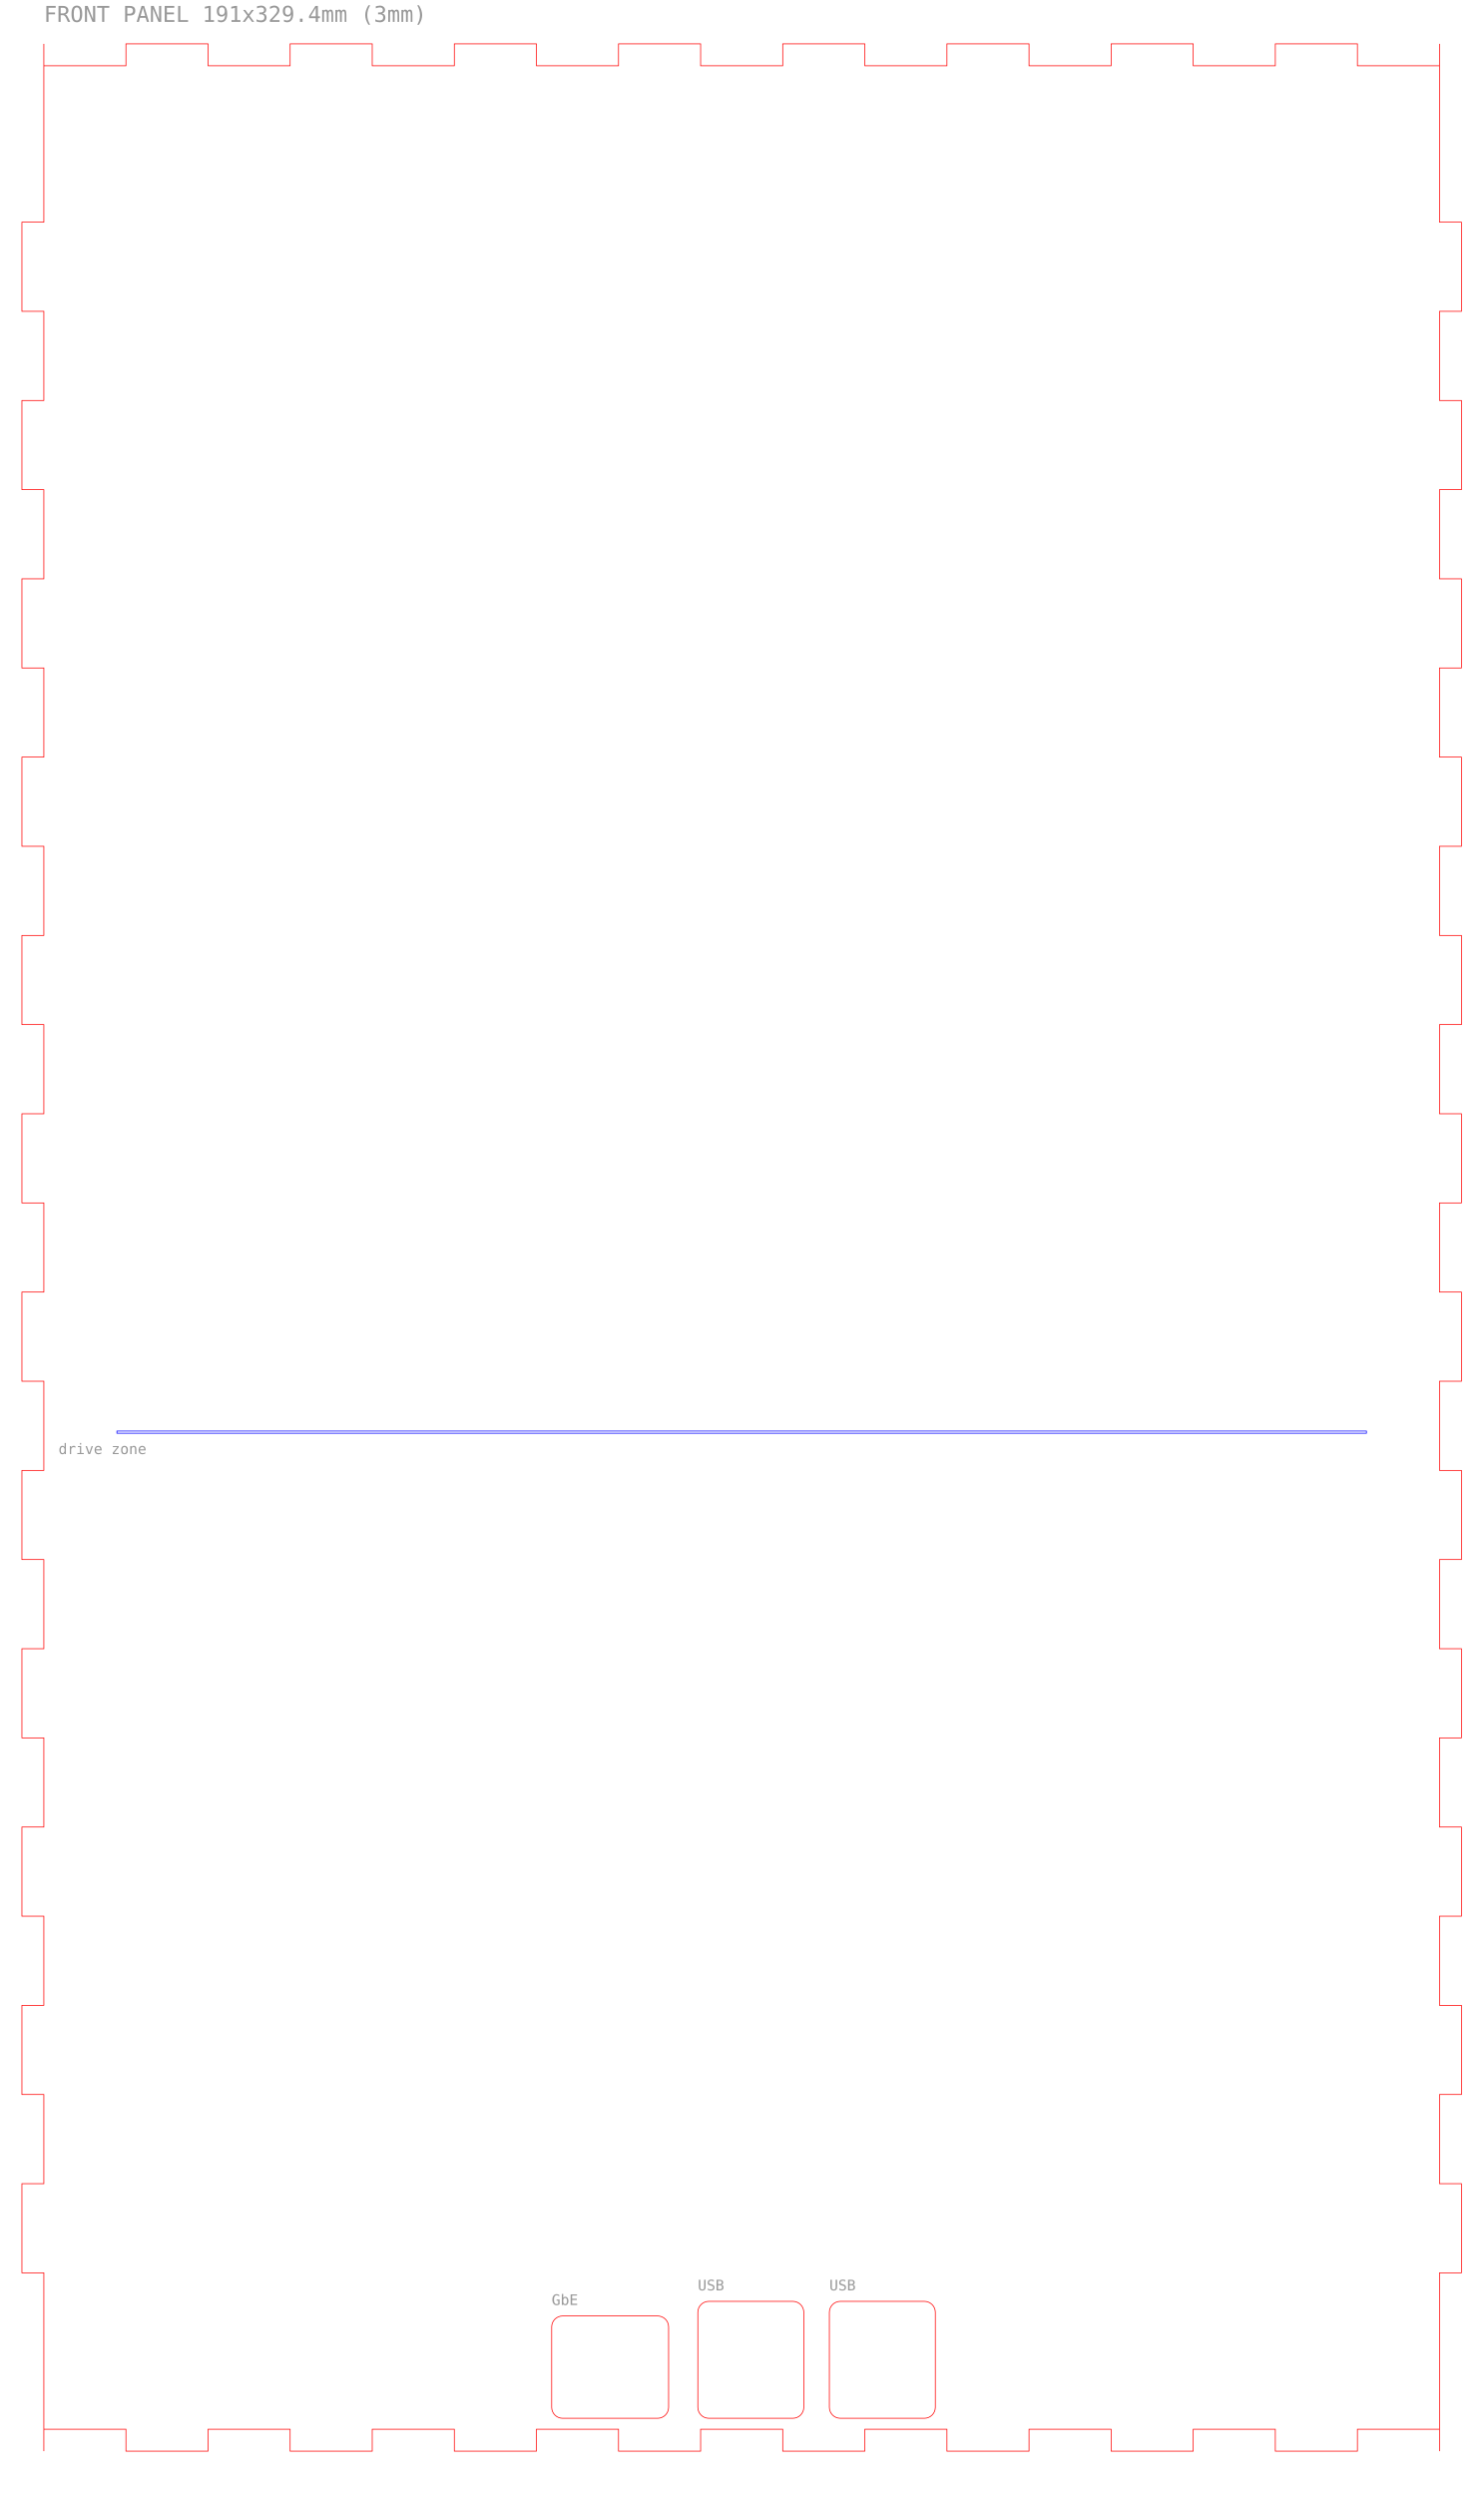
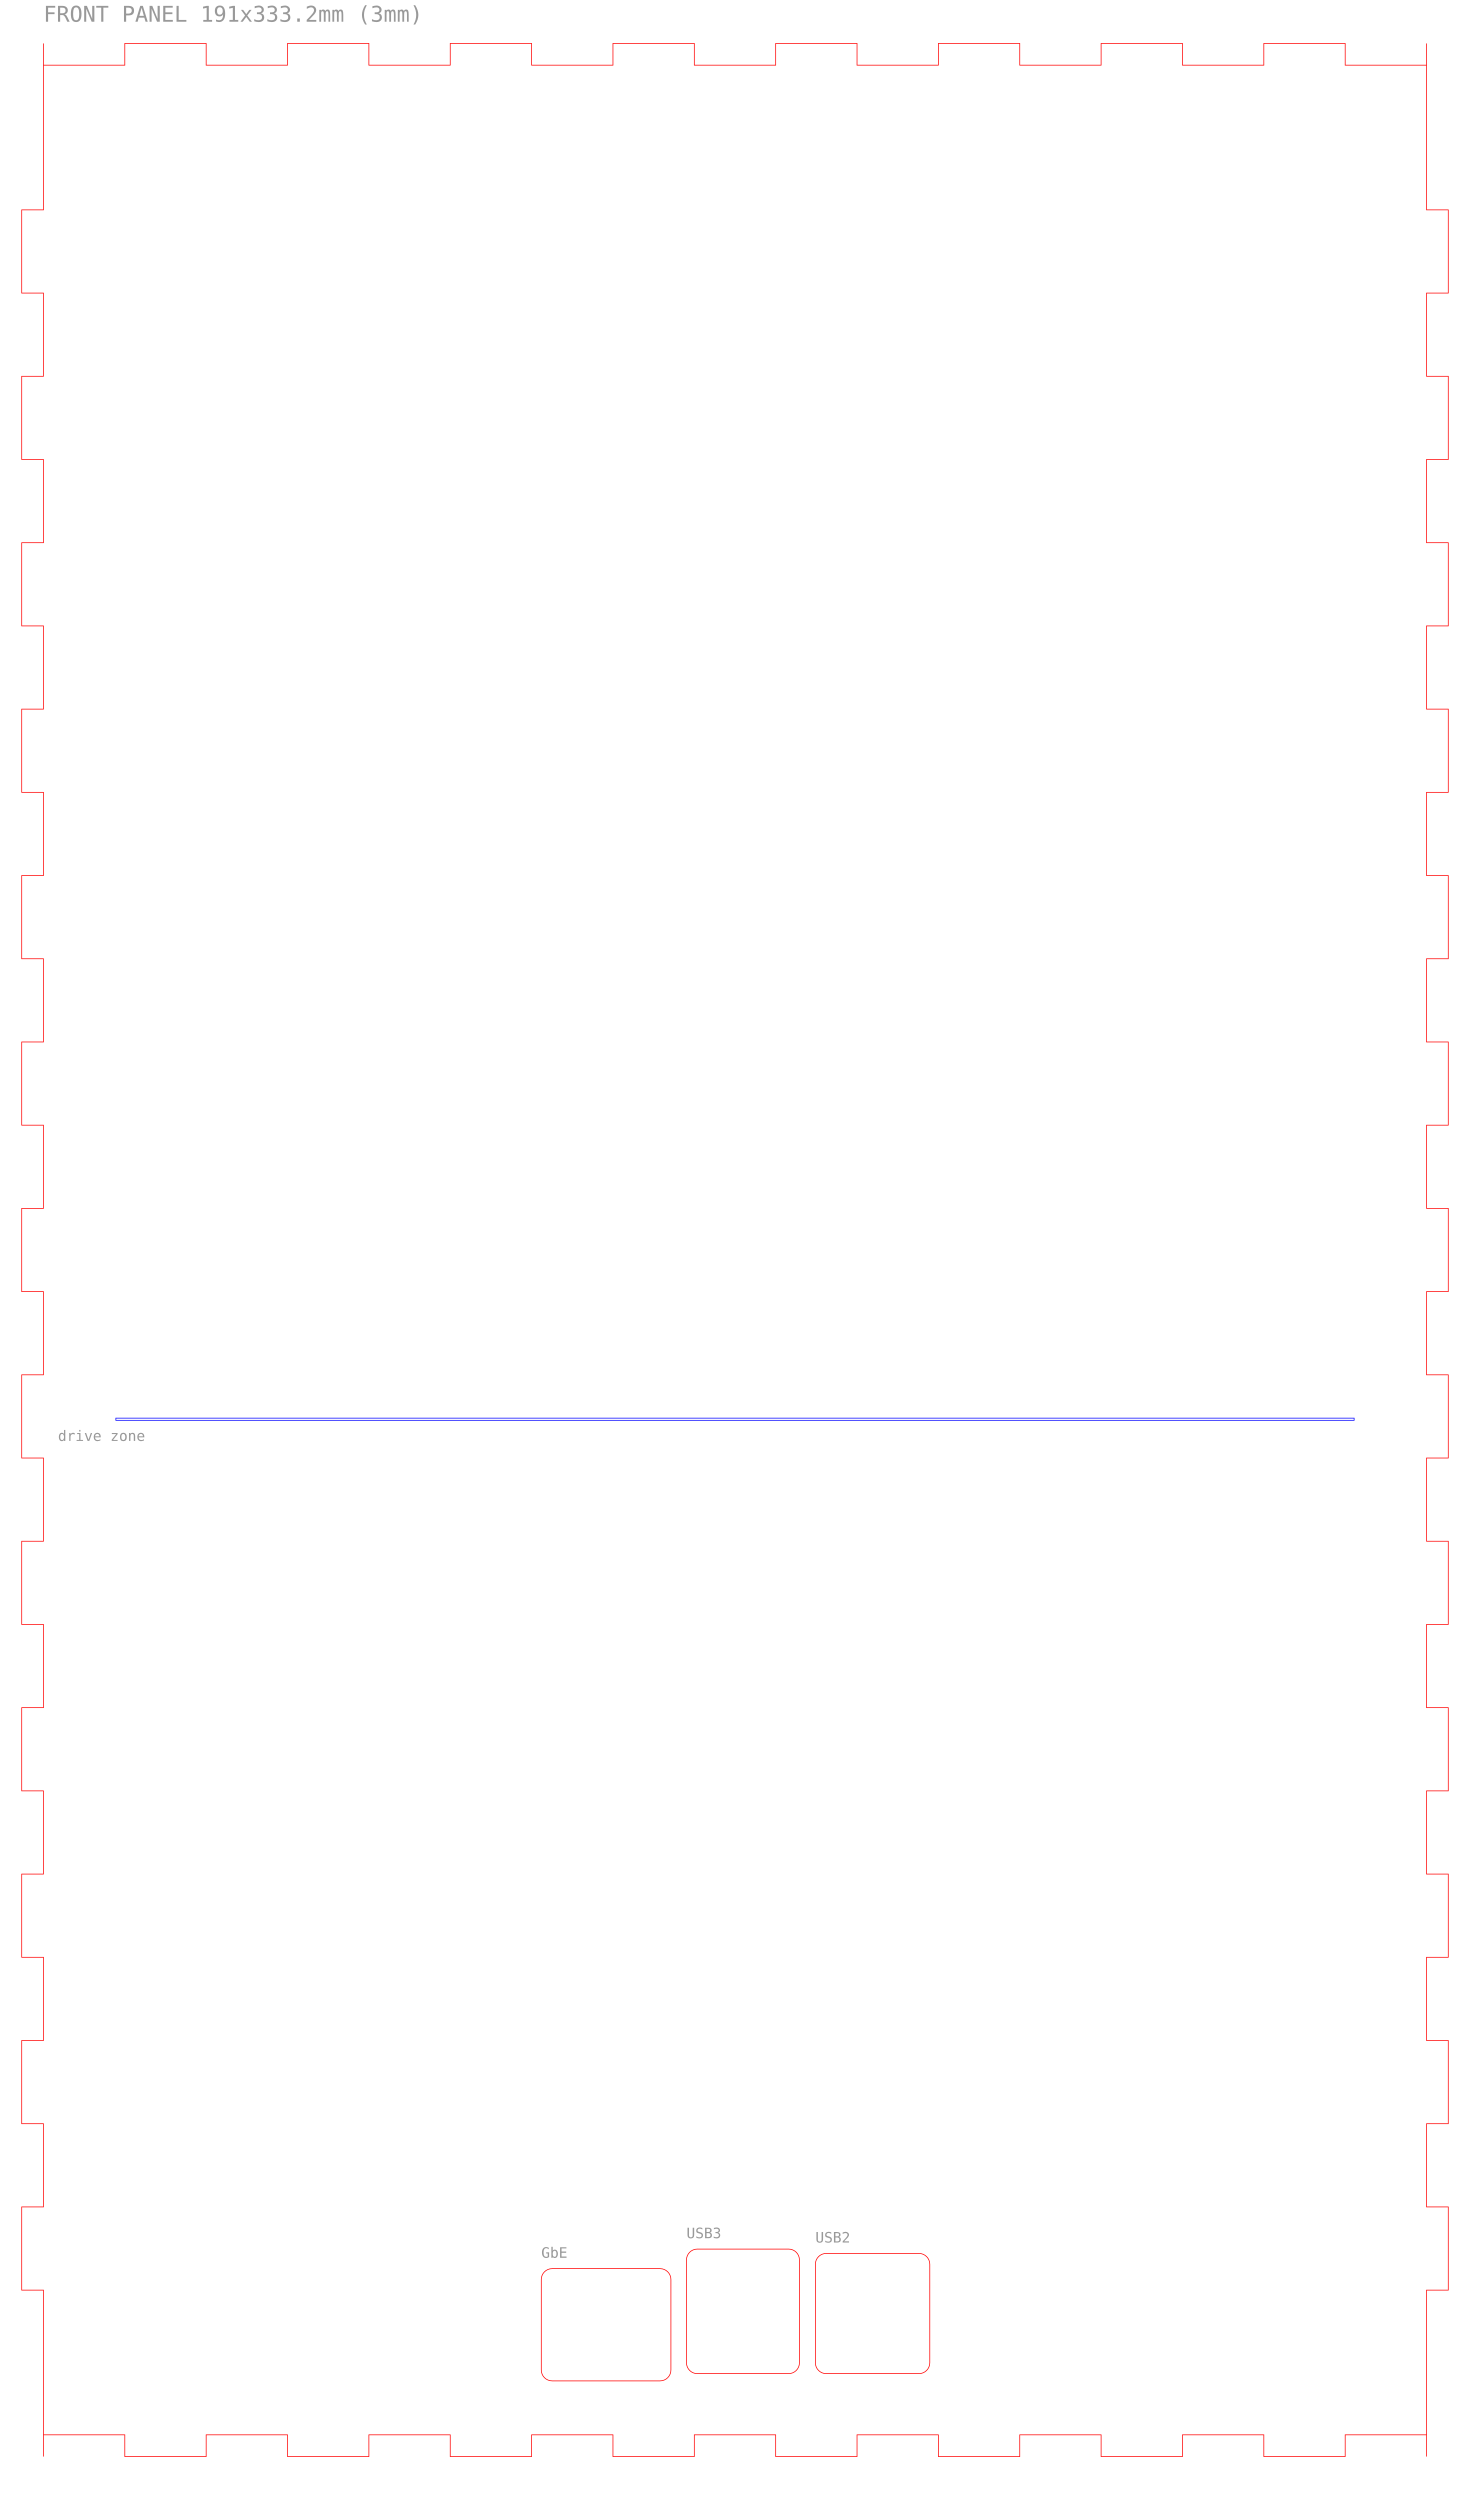
- <svg xmlns="http://www.w3.org/2000/svg" width="203mm" height="341.44mm" viewBox="0 0 203 341.44">
-   <text x="6" y="3" font-size="3" fill="#999" font-family="monospace">FRONT PANEL 191x329.4mm (3mm)</text>
-   <path d="M 6,6 L 6,9 L 17.235,9 L 17.235,6 L 28.471,6 L 28.471,9 L 39.706,9 L 39.706,6 L 50.941,6 L 50.941,9 L 62.176,9 L 62.176,6 L 73.412,6 L 73.412,9 L 84.647,9 L 84.647,6 L 95.882,6 L 95.882,9 L 107.118,9 L 107.118,6 L 118.353,6 L 118.353,9 L 129.588,9 L 129.588,6 L 140.824,6 L 140.824,9 L 152.059,9 L 152.059,6 L 163.294,6 L 163.294,9 L 174.529,9 L 174.529,6 L 185.765,6 L 185.765,9 L 197,9 L 197,6 L 197,18.201 L 197,30.403 L 200,30.403 L 200,42.604 L 197,42.604 L 197,54.806 L 200,54.806 L 200,67.007 L 197,67.007 L 197,79.209 L 200,79.209 L 200,91.41 L 197,91.41 L 197,103.612 L 200,103.612 L 200,115.813 L 197,115.813 L 197,128.015 L 200,128.015 L 200,140.216 L 197,140.216 L 197,152.418 L 200,152.418 L 200,164.619 L 197,164.619 L 197,176.821 L 200,176.821 L 200,189.022 L 197,189.022 L 197,201.224 L 200,201.224 L 200,213.425 L 197,213.425 L 197,225.627 L 200,225.627 L 200,237.828 L 197,237.828 L 197,250.03 L 200,250.03 L 200,262.231 L 197,262.231 L 197,274.433 L 200,274.433 L 200,286.634 L 197,286.634 L 197,298.836 L 200,298.836 L 200,311.037 L 197,311.037 L 197,323.239 L 197,335.44 L 197,332.44 L 185.765,332.44 L 185.765,335.44 L 174.529,335.44 L 174.529,332.44 L 163.294,332.44 L 163.294,335.44 L 152.059,335.44 L 152.059,332.44 L 140.824,332.44 L 140.824,335.44 L 129.588,335.44 L 129.588,332.44 L 118.353,332.44 L 118.353,335.44 L 107.118,335.44 L 107.118,332.44 L 95.882,332.44 L 95.882,335.44 L 84.647,335.44 L 84.647,332.44 L 73.412,332.44 L 73.412,335.44 L 62.176,335.44 L 62.176,332.44 L 50.941,332.44 L 50.941,335.44 L 39.706,335.44 L 39.706,332.44 L 28.471,332.44 L 28.471,335.44 L 17.235,335.44 L 17.235,332.44 L 6,332.44 L 6,335.44 L 6,323.239 L 6,311.037 L 3,311.037 L 3,298.836 L 6,298.836 L 6,286.634 L 3,286.634 L 3,274.433 L 6,274.433 L 6,262.231 L 3,262.231 L 3,250.03 L 6,250.03 L 6,237.828 L 3,237.828 L 3,225.627 L 6,225.627 L 6,213.425 L 3,213.425 L 3,201.224 L 6,201.224 L 6,189.022 L 3,189.022 L 3,176.821 L 6,176.821 L 6,164.619 L 3,164.619 L 3,152.418 L 6,152.418 L 6,140.216 L 3,140.216 L 3,128.015 L 6,128.015 L 6,115.813 L 3,115.813 L 3,103.612 L 6,103.612 L 6,91.41 L 3,91.41 L 3,79.209 L 6,79.209 L 6,67.007 L 3,67.007 L 3,54.806 L 6,54.806 L 6,42.604 L 3,42.604 L 3,30.403 L 6,30.403 L 6,18.201 L 6,6 Z" fill="none" stroke="#ff0000" stroke-width="0.1" />
-   <rect x="75.5" y="316.94" width="16" height="14" rx="1.5" ry="1.5" fill="none" stroke="#ff0000" stroke-width="0.1" />
-   <text x="75.5" y="315.44" font-size="2" fill="#999" font-family="monospace">GbE</text>
-   <rect x="95.5" y="314.94" width="14.5" height="16" rx="1.5" ry="1.5" fill="none" stroke="#ff0000" stroke-width="0.1" />
-   <text x="95.5" y="313.44" font-size="2" fill="#999" font-family="monospace">USB</text>
-   <rect x="113.5" y="314.94" width="14.5" height="16" rx="1.5" ry="1.5" fill="none" stroke="#ff0000" stroke-width="0.1" />
-   <text x="113.5" y="313.44" font-size="2" fill="#999" font-family="monospace">USB</text>
+ <svg xmlns="http://www.w3.org/2000/svg" width="203mm" height="345.24mm" viewBox="0 0 203 345.24">
+   <text x="6" y="3" font-size="3" fill="#999" font-family="monospace">FRONT PANEL 191x333.2mm (3mm)</text>
+   <path d="M 6,6 L 6,9 L 17.235,9 L 17.235,6 L 28.471,6 L 28.471,9 L 39.706,9 L 39.706,6 L 50.941,6 L 50.941,9 L 62.176,9 L 62.176,6 L 73.412,6 L 73.412,9 L 84.647,9 L 84.647,6 L 95.882,6 L 95.882,9 L 107.118,9 L 107.118,6 L 118.353,6 L 118.353,9 L 129.588,9 L 129.588,6 L 140.824,6 L 140.824,9 L 152.059,9 L 152.059,6 L 163.294,6 L 163.294,9 L 174.529,9 L 174.529,6 L 185.765,6 L 185.765,9 L 197,9 L 197,6 L 197,17.491 L 197,28.982 L 200,28.982 L 200,40.473 L 197,40.473 L 197,51.964 L 200,51.964 L 200,63.455 L 197,63.455 L 197,74.946 L 200,74.946 L 200,86.437 L 197,86.437 L 197,97.928 L 200,97.928 L 200,109.419 L 197,109.419 L 197,120.91 L 200,120.91 L 200,132.401 L 197,132.401 L 197,143.892 L 200,143.892 L 200,155.383 L 197,155.383 L 197,166.874 L 200,166.874 L 200,178.366 L 197,178.366 L 197,189.857 L 200,189.857 L 200,201.348 L 197,201.348 L 197,212.839 L 200,212.839 L 200,224.33 L 197,224.33 L 197,235.821 L 200,235.821 L 200,247.312 L 197,247.312 L 197,258.803 L 200,258.803 L 200,270.294 L 197,270.294 L 197,281.785 L 200,281.785 L 200,293.276 L 197,293.276 L 197,304.767 L 200,304.767 L 200,316.258 L 197,316.258 L 197,327.749 L 197,339.24 L 197,336.24 L 185.765,336.24 L 185.765,339.24 L 174.529,339.24 L 174.529,336.24 L 163.294,336.24 L 163.294,339.24 L 152.059,339.24 L 152.059,336.24 L 140.824,336.24 L 140.824,339.24 L 129.588,339.24 L 129.588,336.24 L 118.353,336.24 L 118.353,339.24 L 107.118,339.24 L 107.118,336.24 L 95.882,336.24 L 95.882,339.24 L 84.647,339.24 L 84.647,336.24 L 73.412,336.24 L 73.412,339.24 L 62.176,339.24 L 62.176,336.24 L 50.941,336.24 L 50.941,339.24 L 39.706,339.24 L 39.706,336.24 L 28.471,336.24 L 28.471,339.24 L 17.235,339.24 L 17.235,336.24 L 6,336.24 L 6,339.24 L 6,327.749 L 6,316.258 L 3,316.258 L 3,304.767 L 6,304.767 L 6,293.276 L 3,293.276 L 3,281.785 L 6,281.785 L 6,270.294 L 3,270.294 L 3,258.803 L 6,258.803 L 6,247.312 L 3,247.312 L 3,235.821 L 6,235.821 L 6,224.33 L 3,224.33 L 3,212.839 L 6,212.839 L 6,201.348 L 3,201.348 L 3,189.857 L 6,189.857 L 6,178.366 L 3,178.366 L 3,166.874 L 6,166.874 L 6,155.383 L 3,155.383 L 3,143.892 L 6,143.892 L 6,132.401 L 3,132.401 L 3,120.91 L 6,120.91 L 6,109.419 L 3,109.419 L 3,97.928 L 6,97.928 L 6,86.437 L 3,86.437 L 3,74.946 L 6,74.946 L 6,63.455 L 3,63.455 L 3,51.964 L 6,51.964 L 6,40.473 L 3,40.473 L 3,28.982 L 6,28.982 L 6,17.491 L 6,6 Z" fill="none" stroke="#ff0000" stroke-width="0.1" />
+   <rect x="74.75" y="313.29" width="17.9" height="15.5" rx="1.5" ry="1.5" fill="none" stroke="#ff0000" stroke-width="0.1" />
+   <text x="74.75" y="311.79" font-size="2" fill="#999" font-family="monospace">GbE</text>
+   <rect x="94.8" y="310.59" width="15.6" height="17.2" rx="1.5" ry="1.5" fill="none" stroke="#ff0000" stroke-width="0.1" />
+   <text x="94.8" y="309.09" font-size="2" fill="#999" font-family="monospace">USB3</text>
+   <rect x="112.6" y="311.19" width="15.8" height="16.6" rx="1.5" ry="1.5" fill="none" stroke="#ff0000" stroke-width="0.1" />
+   <text x="112.6" y="309.69" font-size="2" fill="#999" font-family="monospace">USB2</text>
  <rect x="16" y="195.84" width="171" height="0.3" fill="none" stroke="#0000ff" stroke-width="0.1" />
  <text x="8" y="198.99" font-size="2" fill="#999" font-family="monospace">drive zone</text>
</svg>
